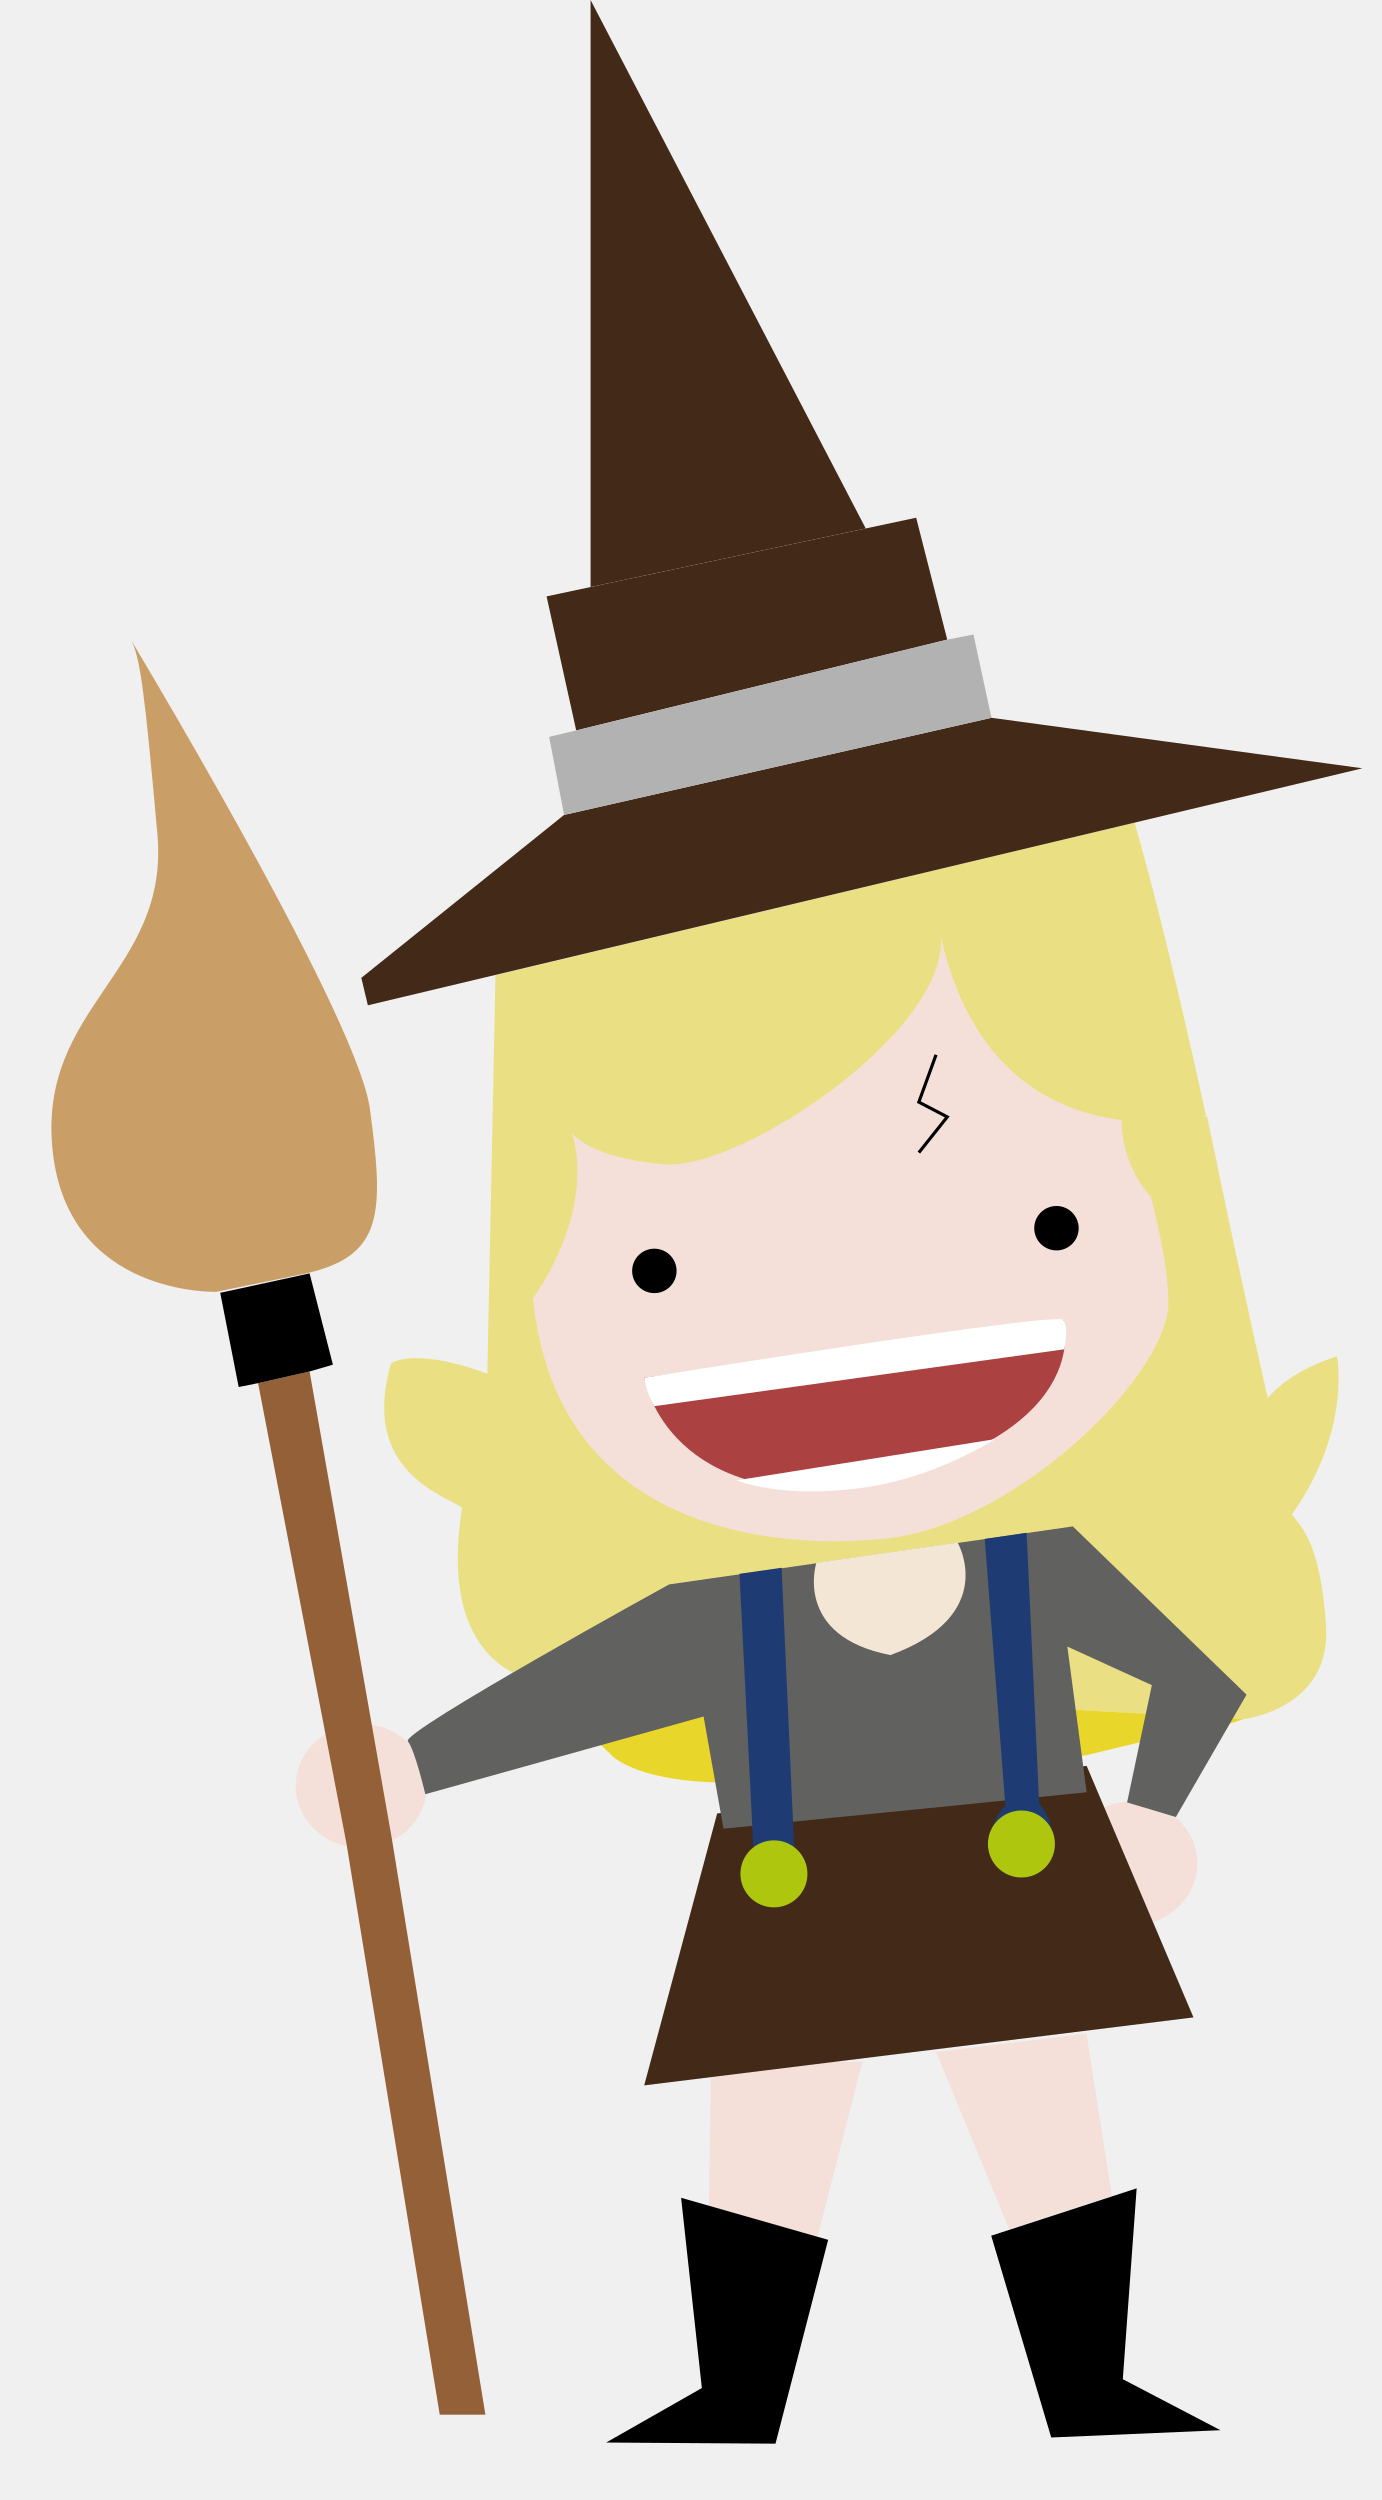
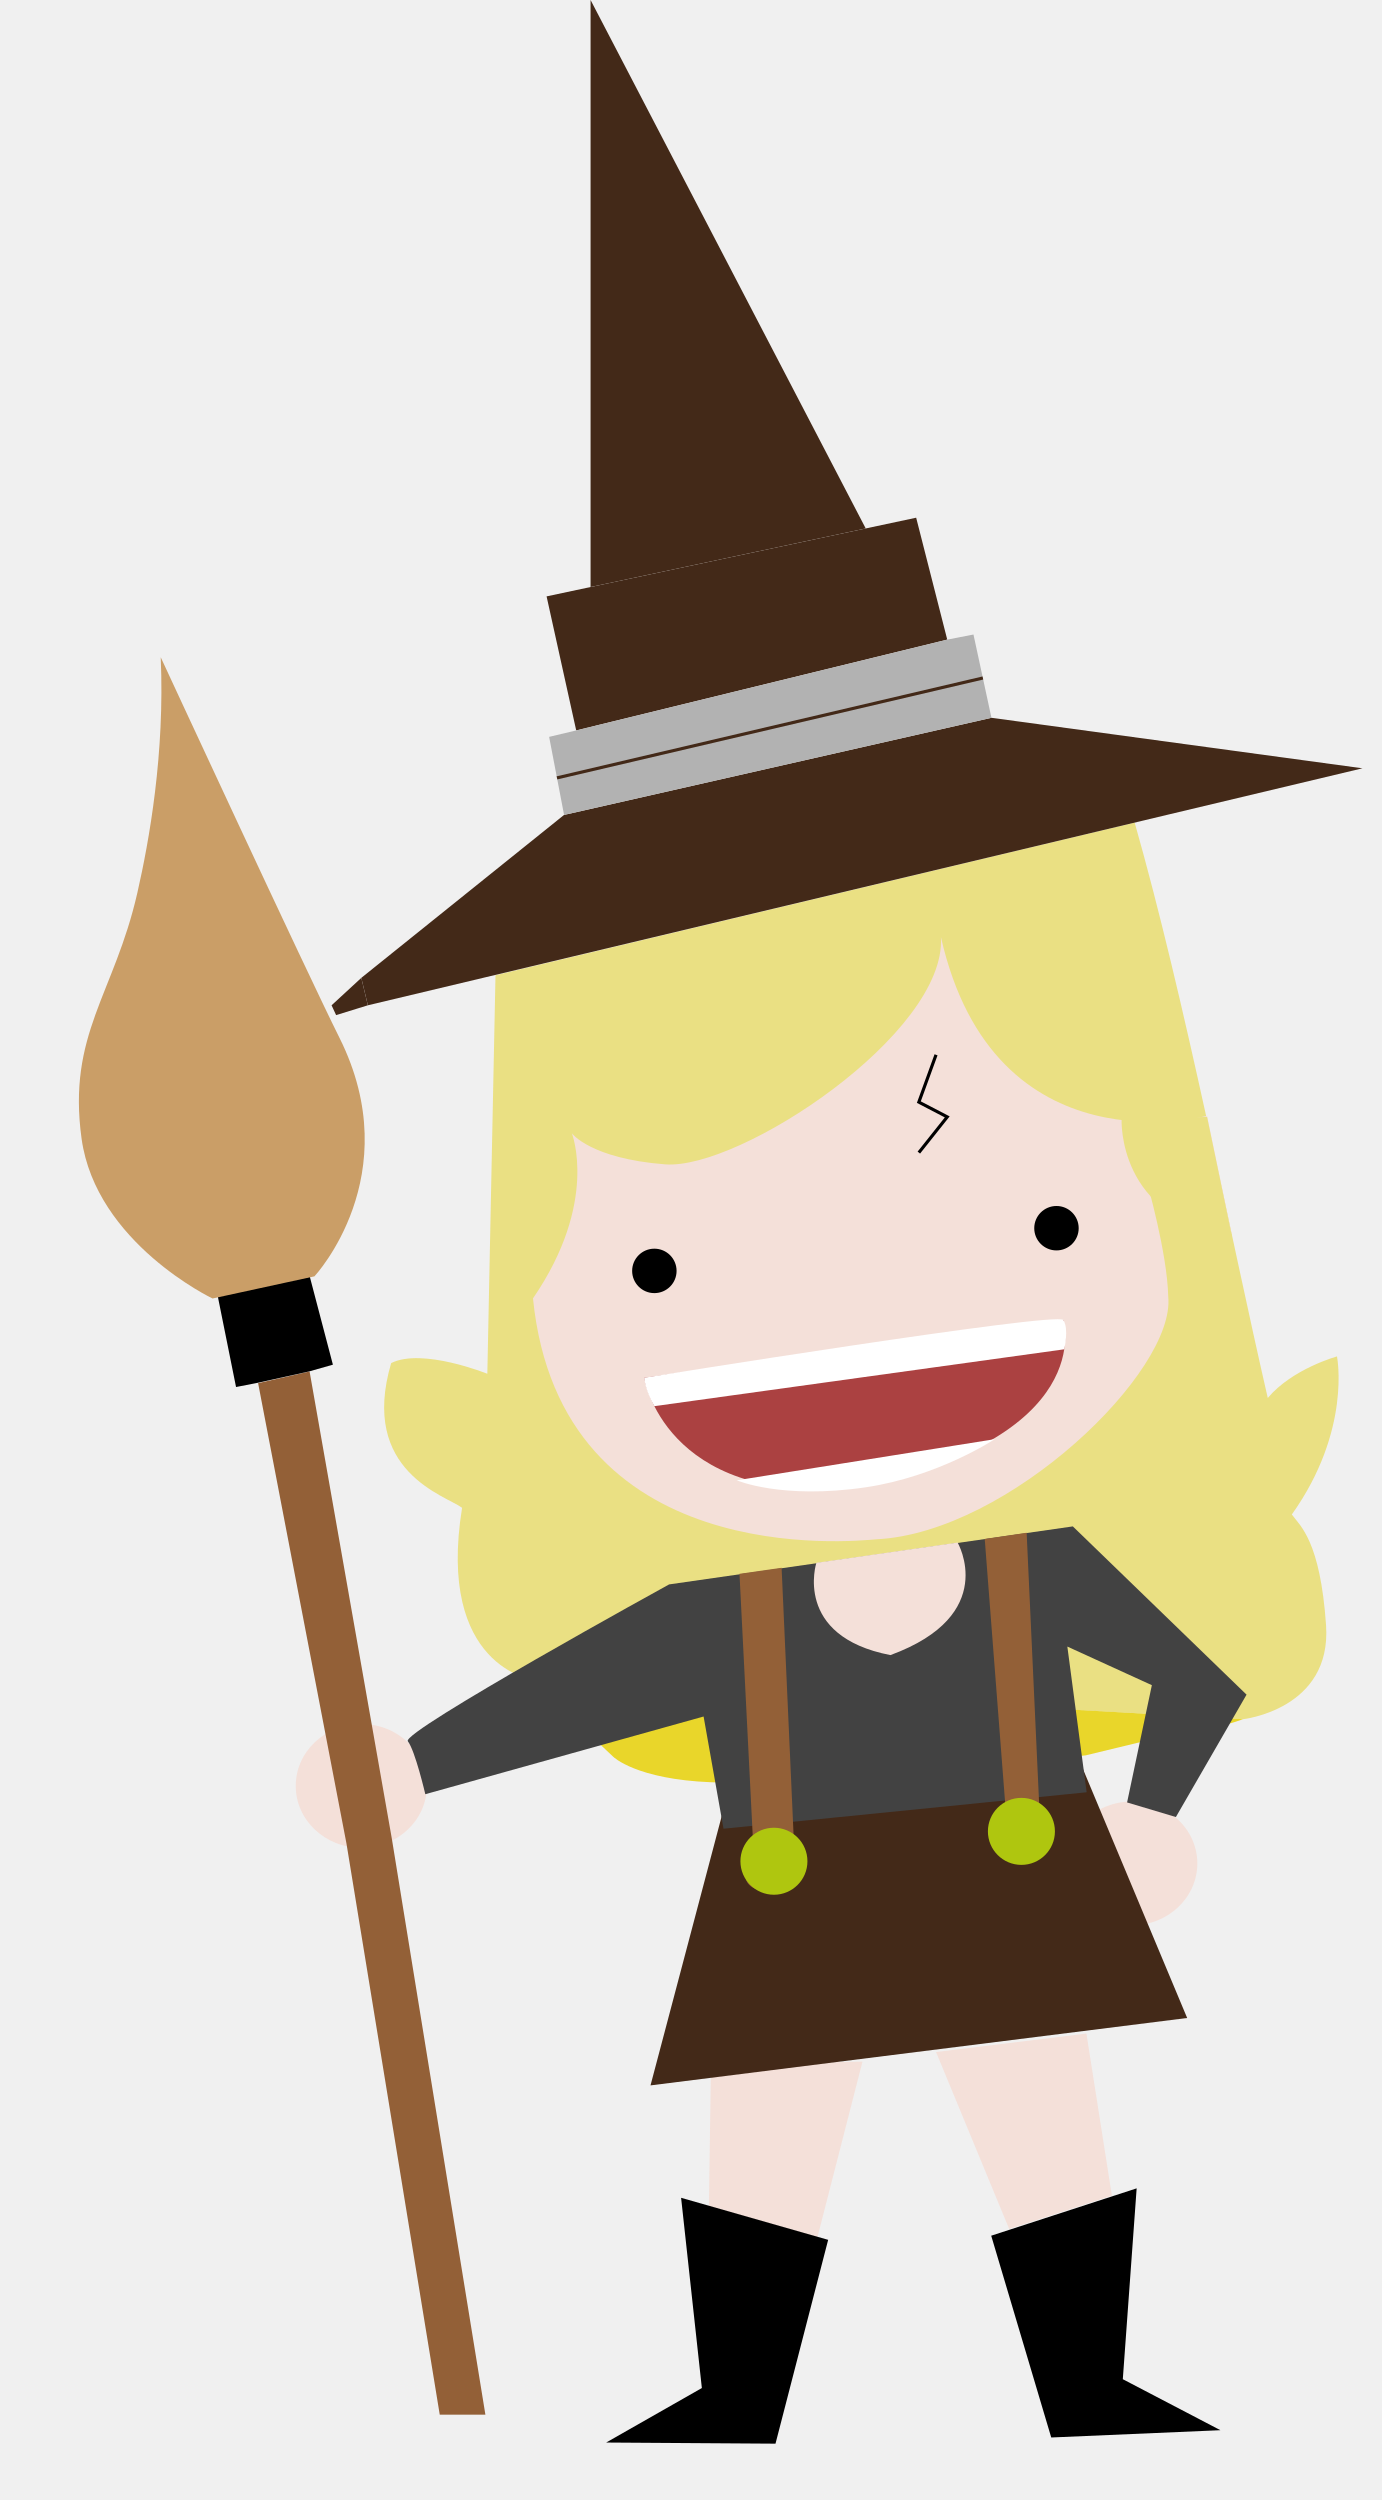
<svg xmlns="http://www.w3.org/2000/svg" version="1.1" x="0px" y="0px" width="437.978px" height="792.4px" viewBox="0 0 437.978 792.4" enable-background="new 0 0 437.978 792.4" xml:space="preserve">
  <g id="Calque_1">
</g>
  <g id="Calque_6">
</g>
  <g id="Calque_4">
</g>
  <g id="Calque_3">
    <ellipse fill="#F4E0D9" cx="358.721" cy="590.638" rx="20.78" ry="19.626" />
    <ellipse fill="#F4E0D9" cx="114.519" cy="566.06" rx="20.781" ry="19.626" />
    <path fill="#EAE083" d="M168.935,532.405c0,0-30.633-4.003-22.475-54.493c-5.08-3.848-32.633-11.391-22.474-45.872   c9.852-4.926,30.479,3.388,30.479,3.388l2.587-126.321l202.593-48.379c16.02,56.375,30.03,129.492,42.189,182.368   c7.851-9.313,21.936-13.161,21.936-13.161s4.695,23.398-14.315,50.105c2.695,3.644,9.003,8.389,10.852,35.096   c1.846,26.708-26.323,29.787-26.323,29.787" />
    <path fill="#F4E0D9" d="M363.505,374.594c0,0,6.465,22.474,6.773,36.329c2.462,23.705-50.49,74.81-92.358,76.965   c-7.681,0.643-100.288,10.16-108.985-76.35c20.935-30.556,12.314-52.337,12.314-52.337s5.85,8.004,29.555,9.852   c23.706,1.848,89.282-41.562,87.434-72.04c16.933,74.811,84.356,56.647,84.356,56.647l7.801,37.419l-11.495-5.154   c-24.935-12.621-22.987-30.62-22.99-30.609" />
    <path fill="#AB4141" d="M204.185,436.687l132.844-18.299c0,0,11.699,37.867-67.422,53.288   C210.496,476.575,204.185,436.687,204.185,436.687z" />
    <polygon fill="#432918" points="116.598,318.64 431.852,243.521 314.246,227.512 178.786,258.298 114.52,309.943  " />
    <polygon fill="#432918" points="182.634,231.514 300.237,202.729 290.387,164.091 173.245,189.029  " />
    <polygon fill="#B2B2B2" points="314.248,227.512 308.551,201.113 300.237,202.729 182.634,231.514 174.053,233.554    178.786,258.298  " />
    <path fill="none" d="M300.237,202.729" />
    <path fill="none" d="M234.446,502.529l4.411,87.187c0,0-2.439,2.992-2.571,8.081c-0.045,4.503,4.648,5.472,9.229,5.541   c4.771,0,8.428-2.694,8.648-7.858c-0.077-3-2.414-6.688-2.414-6.688l-3.954-88.177" />
    <path fill="none" d="M238.857,589.715c0,0,6.157-4.158,12.893-0.925" />
    <path fill="none" d="M329.244,575.341c-7.359-1.328-10.996,0.981-10.996,0.981" />
    <path fill="#E9D62A" d="M393.982,544.921c-13.931,4.925-31.678,7.054-31.678,7.054l-18.251,4.418c0,0-94.767,9.462-118.632,8.513   c-23.866-0.949-31.043-8.078-31.043-8.078l-26.029-24.529L393.982,544.921z" />
    <circle cx="334.857" cy="389.292" r="7.042" />
    <circle cx="207.406" cy="402.824" r="7.042" />
    <polygon fill="#936037" points="109.821,584.355 139.379,765.351 153.849,765.351 124.221,582.929 98.125,434.705 81.809,438.4     " />
-     <polyline points="98.125,434.705 105.514,432.549 98.125,403.611 69.802,409.768 75.651,439.63 81.809,438.4  " />
+     <polyline points="97.918,434.705 105.514,432.549 97.918,403.611 68.802,409.768 74.815,439.63 81.145,438.4  " />
    <path fill="none" d="M316.199,578.5c0,0,7.854-8.627,15.034-0.284" />
    <circle fill="#C6970F" cx="245.304" cy="597.104" r="9.544" />
    <circle fill="#C6970F" cx="323.717" cy="584.473" r="9.544" />
    <polygon fill="#F4E0D9" points="344.354,644.556 352.422,695.928 319.865,706.495 296.686,650.404  " />
    <polygon points="360.273,693.619 355.886,754.114 386.825,770.277 333.199,772.586 314.173,708.628  " />
    <polygon fill="#F4E0D9" points="225.359,654.339 224.582,706.334 258.301,712.225 273.377,653.436  " />
    <polygon points="215.881,696.615 222.46,756.91 192.127,774.186 245.801,774.545 262.492,709.94  " />
-     <polygon fill="#432918" points="227.31,574.805 344.417,559.698 378.283,639.435 204.185,660.985  " />
+     <polygon fill="#432918" points="228.778,575.547 343.194,560.571 376.283,639.621 206.185,660.985  " />
    <path fill="none" d="M227.31,578.5" />
    <path fill="none" d="M339.839,487.434" />
-     <path fill="#616160" d="M340.039,483.806l55.067,53.33l-22.397,38.791l-15.469-4.625l7.852-37.167l-26.786-12.237l6.118,46.179   l-115.102,11.546l-6.312-35.559l-88.203,24.629c0,0-3.232-13.854-5.542-16.779c-2.309-2.924,82.816-49.72,82.816-49.72   l128.427-18.454" />
+     <path fill="#424242" d="M340.039,483.806l55.067,53.33l-22.397,38.791l-15.469-4.625l7.852-37.167l-26.786-12.237l6.118,46.179   l-115.102,11.546l-6.312-35.559l-88.203,24.629c0,0-3.232-13.854-5.542-16.779c-2.309-2.924,82.816-49.72,82.816-49.72   l128.427-18.454" />
    <g>
-       <path fill="#1E3C73" d="M325.403,485.82l3.954,85.695c0,0,3.842,4.639,3.842,8.875c0,7.38-6.085,9.855-9.142,9.855    c-3.085,0-9.198-1.383-9.423-8.068c-0.225-6.687,4.038-9.683,4.038-9.683l-6.554-84.717" />
+       <path fill="#936037" d="M325.403,485.82l3.954,85.695c0,0,3.842,4.639,3.842,8.875c0,7.38-6.085,9.855-9.142,9.855    c-3.085,0-9.198-1.383-9.423-8.068c-0.225-6.687,4.038-9.683,4.038-9.683l-6.554-84.717" />
    </g>
-     <path fill="#F3E6D4" d="M258.753,495.348c0,0-7.465,23.25,23.475,29.253c34.637-12.699,21.293-35.676,21.293-35.676" />
-     <path fill="#1E3C73" d="M234.387,498.834l4.411,87.187c0,0-2.439,2.992-2.57,8.08c-0.046,4.504,4.646,5.473,9.229,5.542   c4.771,0,8.428-2.693,8.648-7.856c-0.076-3.002-2.414-6.69-2.414-6.69l-3.955-88.178" />
+     <path fill="#F4E0D9" d="M258.753,495.348c0,0-7.465,23.25,23.475,29.253c34.637-12.699,21.293-35.676,21.293-35.676" />
+     <path fill="#936037" d="M234.387,498.834l4.411,87.187c0,0-2.439,2.992-2.57,8.08c-0.046,4.504,4.646,5.473,9.229,5.542   c4.771,0,8.428-2.693,8.648-7.856c-0.076-3.002-2.414-6.69-2.414-6.69l-3.955-88.178" />
    <path fill="#EAE083" d="M355.5,354.707c0,0-1.538,31.71,34.895,36.726l-7.801-37.418L355.5,354.707z" />
-     <circle fill="#AFC60F" cx="323.747" cy="584.473" r="10.621" />
-     <circle fill="#AFC60F" cx="245.304" cy="593.94" r="10.621" />
+     <circle fill="#AFC60F" cx="323.747" cy="580.473" r="10.621" />
+     <circle fill="#AFC60F" cx="245.304" cy="589.94" r="10.621" />
    <path fill="#FFFFFF" d="M207.406,445.696l129.915-18.022c0,0,1.556-6.515-0.293-9.285c-1.847-2.771-132.844,18.299-132.844,18.299   S204.52,440.827,207.406,445.696z" />
    <path fill="#FFFFFF" d="M233.522,469.2l81.753-13.035c0,0-17.883,11.856-40.876,15.248   C247.748,475.344,233.522,469.2,233.522,469.2z" />
    <polyline fill="#432918" points="187.188,186.06 187.188,0 274.399,167.495  " />
-     <path fill="#CA9E67" d="M68.592,409.457c0,0-46.926,1.511-51.889-44.55s37.164-56.569,33.177-100.619   c-3.986-44.049-5.337-56.764-8.774-62.205c-3.437-5.442,70.624,116.558,76.016,148.543c4.633,33.702,4.633,47.369-20.137,53.004" />
    <polyline fill="none" stroke="#000000" stroke-miterlimit="10" points="296.686,334.328 291.234,349.328 300.237,354.014    291.234,365.328  " />
+     <polyline fill="#432918" points="114.52,309.943 105.093,318.64 105.514,319.545 106.533,321.752 116.598,318.64  " />
+     <path fill="#CA9E67" d="M67.367,411.57c0,0-36.95-17.605-41.511-50.673c-4.561-33.067,10.355-45.78,17.674-77.888   c3.759-16.493,8.744-44.152,7.412-74.693c0,0,46.036,99.354,56.667,120.654c21.812,43.704-7.945,75.58-7.945,75.58" />
+     <line fill="none" stroke="#432918" stroke-miterlimit="10" x1="176.54" y1="246.555" x2="311.525" y2="214.895" />
+     <path fill="none" stroke="#432918" stroke-miterlimit="10" d="M355.5,354.707" />
  </g>
  <g id="Calque_5">
</g>
</svg>
